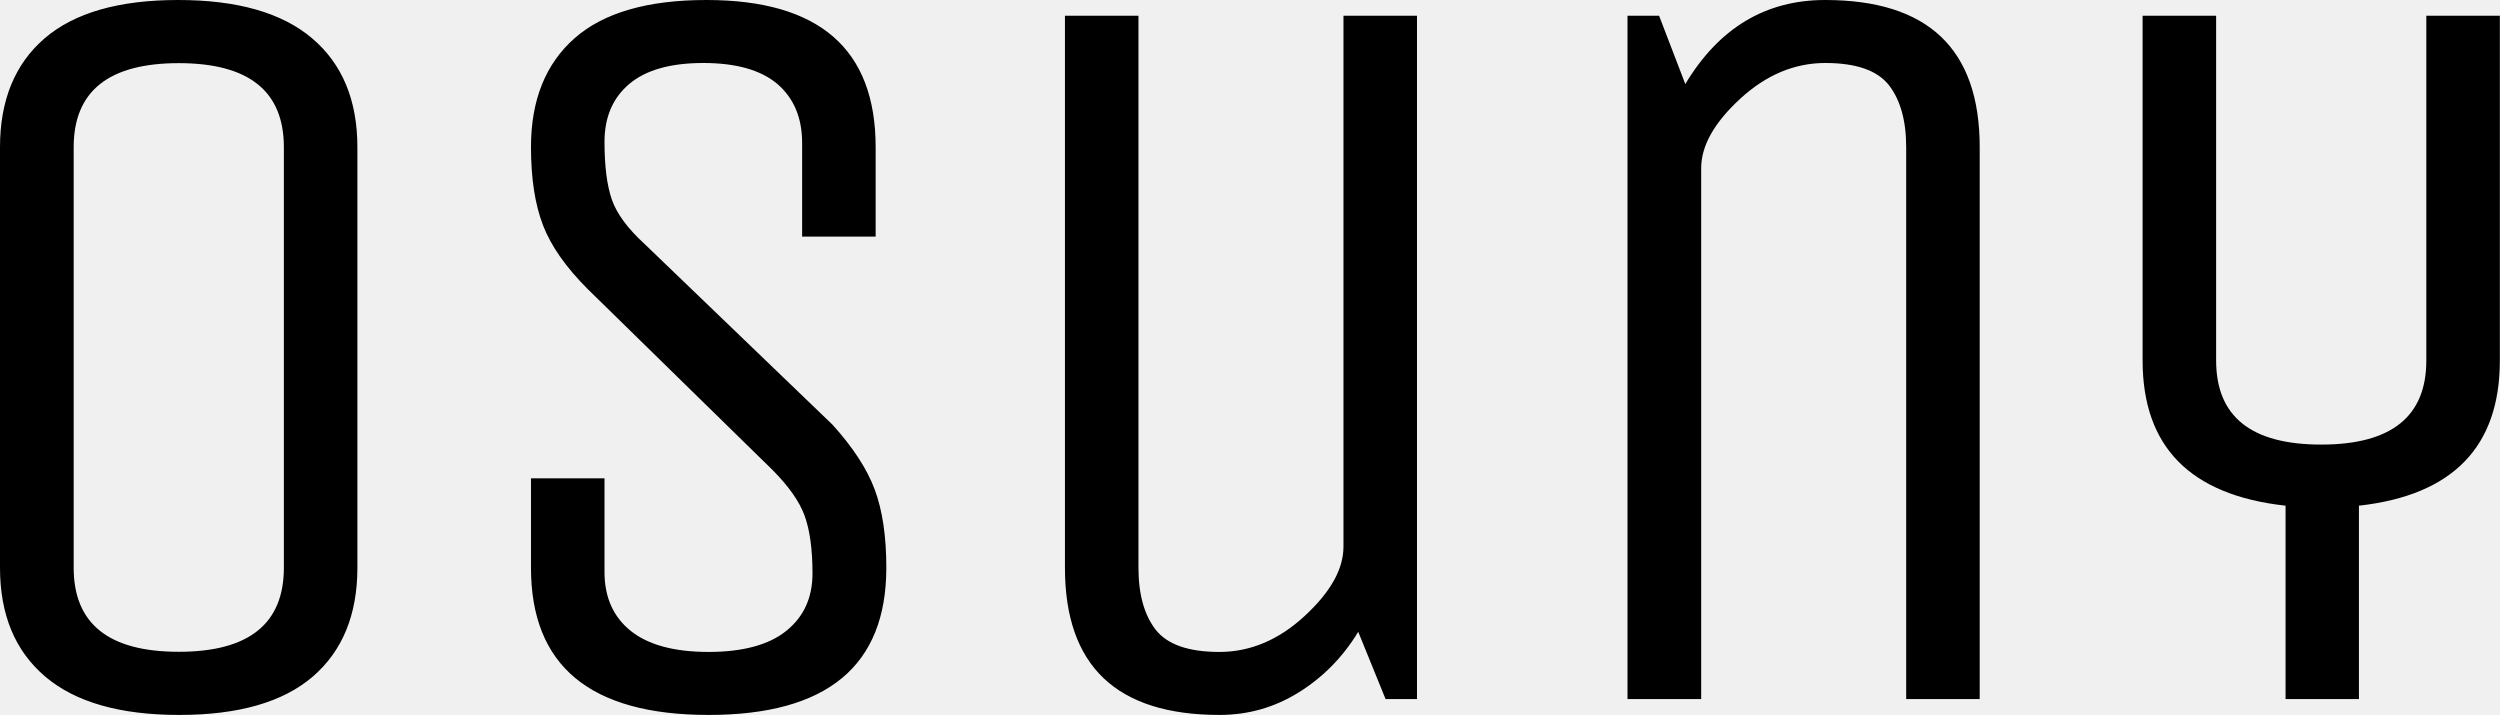
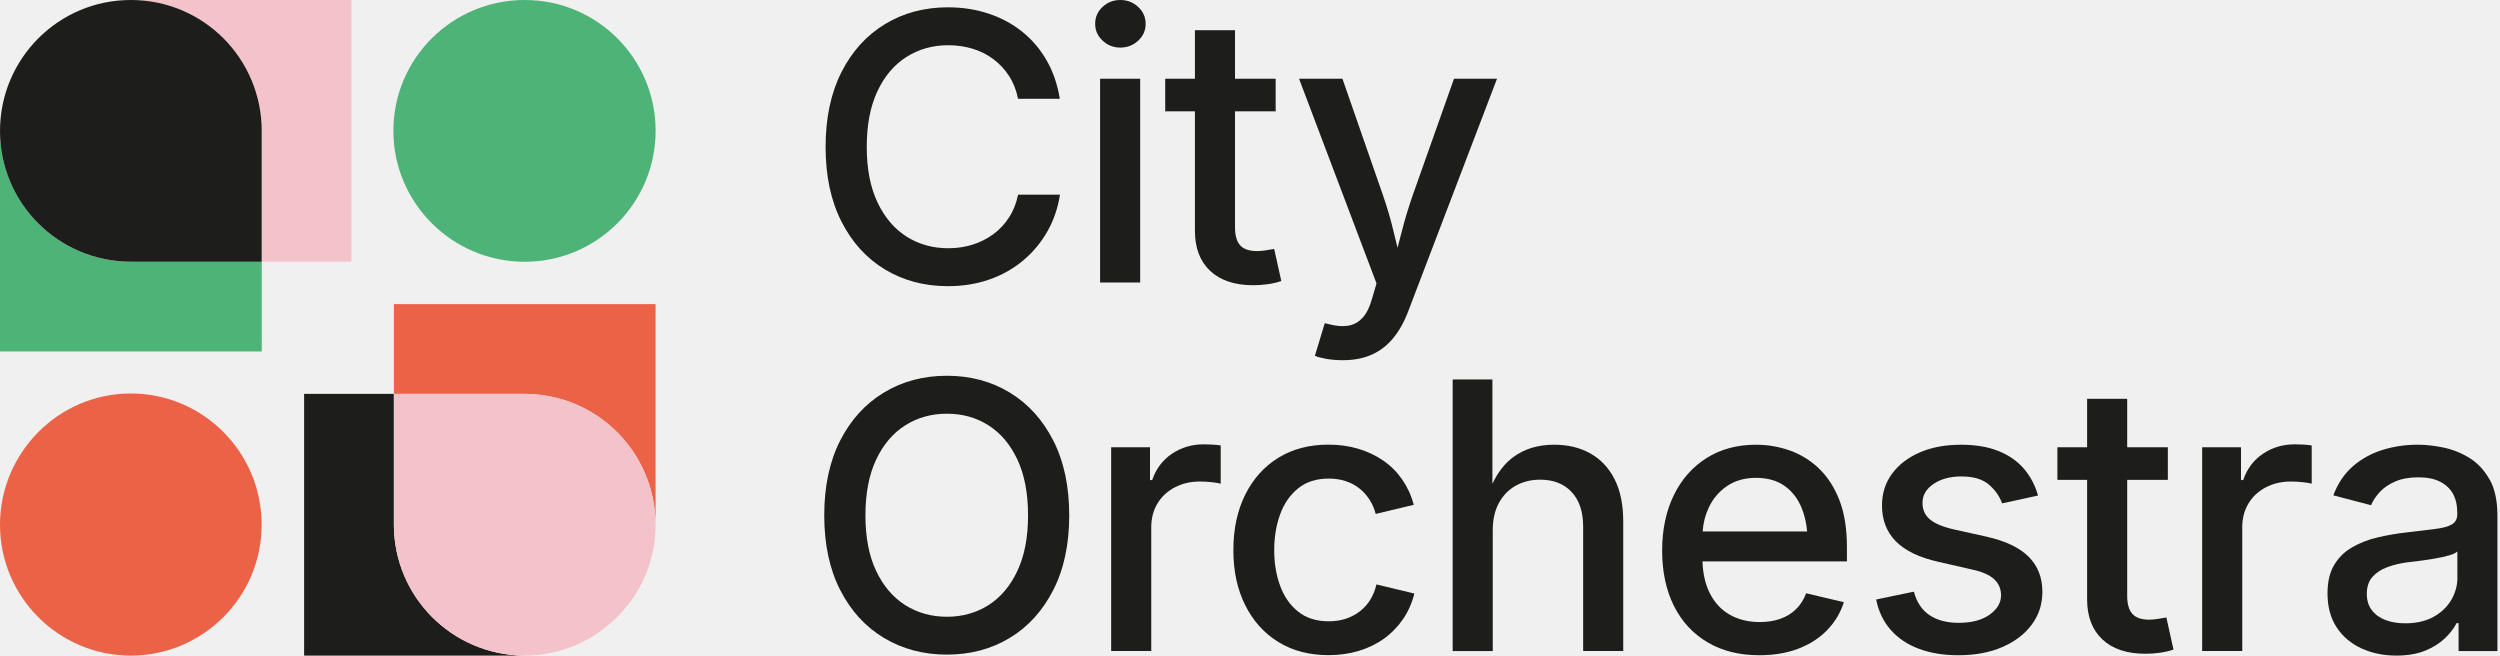
- <svg xmlns="http://www.w3.org/2000/svg" version="1.2" baseProfile="tiny" width="1591.4" height="455.1" overflow="visible" xml:space="preserve">
-   <switch>
-     <g>
-       <g fill="#000000">
-         <path d="M227.5 93.7v267.7c0 29.9-9.5 53-28.4 69.3-19 16.3-47.3 24.4-85 24.4S48 447 28.8 430.7C9.6 414.4 0 391.3 0 361.4V93.7c0-29.9 9.5-53 28.4-69.3C47.4 8.1 75.7 0 113.4 0s66.1 8.1 85.3 24.4c19.2 16.3 28.8 39.4 28.8 69.3zm-46.8 267.7V93.7c0-35.7-22.3-53.5-66.9-53.5-44.6 0-66.9 17.8-66.9 53.5v267.7c0 35.7 22.3 53.5 66.9 53.5 44.6 0 66.9-17.8 66.9-53.5zM564.2 361.4c0 62.5-37.7 93.7-113.1 93.7-75.4 0-113.1-31.2-113.1-93.7v-56.9h46.8v59.6c0 16.1 5.6 28.6 16.7 37.5 11.1 8.9 27.7 13.4 49.5 13.4 21.9 0 38.4-4.5 49.5-13.4 11.1-8.9 16.7-21.1 16.7-36.5 0-15.4-1.7-27.7-5-36.8-3.3-9.1-10.2-18.8-20.4-29.1L374.1 184c-13.8-13.8-23.3-27.3-28.4-40.5-5.1-13.2-7.7-29.8-7.7-49.9 0-29.9 9.3-53 27.8-69.3C384.2 8.1 412.2 0 449.7 0c71.8 0 107.7 31.2 107.7 93.7v56.9h-46.8V91c0-16.1-5.3-28.5-15.7-37.5-10.5-8.9-26.2-13.4-47.2-13.4-21 0-36.7 4.5-47.2 13.4s-15.7 21.2-15.7 36.8c0 15.6 1.6 27.9 4.7 36.8 3.1 8.9 10 18.3 20.7 28.1L530 270.4c12.9 14.3 21.9 28 26.8 41.2 4.9 13.1 7.4 29.7 7.4 49.8zM677.9 361.4V10h46.8v351.4c0 17 3.7 30.1 11 39.5 7.4 9.4 20.9 14.1 40.5 14.1s37.7-7.6 54.2-22.8c16.5-15.2 24.8-29.9 24.8-44.2V10H902v435h-20l-17.4-42.8c-9.8 16.1-22.4 28.9-37.8 38.5-15.4 9.6-32.2 14.4-50.5 14.4-65.6 0-98.4-31.2-98.4-93.7zM1082.8 445H1036V10h20.1l16.7 43.5c21.4-35.7 51.1-53.5 89-53.5 65.6 0 98.4 31.2 98.4 93.7V445h-46.8V93.7c0-16.9-3.7-30.1-11-39.5-7.4-9.4-20.9-14.1-40.5-14.1s-37.7 7.6-54.2 22.8c-16.5 15.2-24.8 29.9-24.8 44.2V445zM1501.7 445h-46.8V321.9c-60.7-6.7-91-37.5-91-92.4V10h46.8v219.5c0 35.7 22.3 53.5 66.9 53.5 44.6 0 66.9-17.8 66.9-53.5V10h46.8v219.5c0 54.9-29.9 85.7-89.7 92.4V445z" />
-       </g>
-     </g>
-   </switch>
+ <svg xmlns="http://www.w3.org/2000/svg" width="797" height="209" viewBox="0 0 797 209" fill="none">
+   <g clip-path="url(#clip0_384_189)">
+     <path d="M282.13 85.91C288.02 89.46 294.7 91.23 302.18 91.23C306.95 91.23 311.35 90.52 315.4 89.11C319.45 87.7 323.04 85.67 326.18 83.04C329.32 80.41 331.89 77.32 333.91 73.77C335.92 70.22 337.26 66.32 337.92 62.06H324.56C324.02 64.77 323.06 67.19 321.68 69.32C320.3 71.45 318.62 73.24 316.62 74.7C314.62 76.15 312.42 77.26 310 78.01C307.58 78.77 305.01 79.14 302.3 79.14C297.38 79.14 292.96 77.91 289.05 75.45C285.14 72.99 282.04 69.35 279.75 64.53C277.46 59.71 276.32 53.81 276.32 46.84C276.32 39.87 277.44 33.97 279.69 29.15C281.94 24.33 285.03 20.67 288.96 18.17C292.89 15.67 297.34 14.42 302.3 14.42C305.01 14.42 307.59 14.79 310.03 15.52C312.47 16.26 314.68 17.36 316.65 18.83C318.63 20.3 320.3 22.09 321.68 24.21C323.05 26.32 324.01 28.75 324.56 31.5H337.87C337.13 26.93 335.73 22.84 333.66 19.24C331.59 15.64 328.97 12.58 325.82 10.06C322.66 7.54 319.08 5.63 315.07 4.31C311.06 2.99 306.77 2.33 302.2 2.33C294.72 2.33 288.04 4.11 282.15 7.68C276.26 11.24 271.63 16.35 268.26 22.99C264.89 29.63 263.2 37.58 263.2 46.84C263.2 56.1 264.88 63.99 268.26 70.64C271.63 77.28 276.26 82.38 282.15 85.92" fill="#1D1D1B" />
+     <path d="M363.49 25.1H350.71V90.06H363.49V25.1Z" fill="#1D1D1B" />
+     <path d="M357.16 15.17C359.37 15.17 361.26 14.44 362.85 12.96C364.44 11.49 365.23 9.71 365.23 7.61C365.23 5.51 364.44 3.68 362.85 2.21C361.27 0.74 359.37 0 357.16 0C354.95 0 353.06 0.74 351.49 2.21C349.92 3.68 349.14 5.48 349.14 7.61C349.14 9.74 349.92 11.44 351.49 12.93C353.06 14.42 354.95 15.17 357.16 15.17Z" fill="#1D1D1B" />
+     <path d="M380.94 73.56C380.94 79.06 382.57 83.33 385.82 86.37C389.07 89.41 393.64 90.93 399.53 90.93C401.04 90.93 402.57 90.82 404.12 90.61C405.67 90.4 407.12 90.06 408.48 89.59L406.21 79.36C405.44 79.51 404.51 79.67 403.42 79.82C402.33 79.97 401.46 80.05 400.81 80.05C398.29 80.05 396.48 79.44 395.38 78.22C394.28 77 393.72 75.09 393.72 72.5V35.49H406.68V25.09H393.72V9.63H380.94V25.09H371.47V35.49H380.94V73.55V73.56Z" fill="#1D1D1B" />
+     <path d="M437.44 95.12C436.66 97.91 435.63 99.99 434.33 101.37C433.03 102.75 431.5 103.57 429.74 103.84C427.98 104.11 425.99 103.96 423.78 103.38L422.33 103.03L419.19 113.43C419.97 113.78 421.15 114.1 422.74 114.39C424.33 114.68 426.13 114.83 428.14 114.83C431.63 114.83 434.69 114.24 437.32 113.06C439.95 111.88 442.23 110.13 444.15 107.8C446.07 105.48 447.69 102.57 449 99.08L477.24 25.11H463.53L450.46 62.01C449.03 66.08 447.8 70.15 446.77 74.24C446.37 75.83 445.96 77.41 445.54 78.99C445.15 77.42 444.75 75.84 444.38 74.26C443.43 70.19 442.24 66.11 440.81 62L427.97 25.1H414.14L438.83 90.35L437.44 95.11V95.12Z" fill="#1D1D1B" />
+     <path d="M324.34 182.01C322.07 186.83 318.99 190.47 315.1 192.93C311.21 195.39 306.8 196.62 301.88 196.62C296.96 196.62 292.48 195.38 288.57 192.9C284.66 190.42 281.57 186.78 279.3 181.97C277.03 177.17 275.9 171.28 275.9 164.31C275.9 157.34 277.03 151.38 279.3 146.56C281.57 141.74 284.66 138.09 288.57 135.61C292.48 133.13 296.92 131.89 301.88 131.89C306.84 131.89 311.21 133.12 315.1 135.58C318.99 138.04 322.07 141.68 324.34 146.5C326.61 151.32 327.74 157.26 327.74 164.31C327.74 171.36 326.61 177.18 324.34 182M321.9 125.14C316.03 121.58 309.36 119.79 301.88 119.79C294.4 119.79 287.71 121.57 281.8 125.14C275.89 128.7 271.24 133.81 267.85 140.45C264.46 147.1 262.77 155.05 262.77 164.3C262.77 173.55 264.46 181.45 267.85 188.09C271.24 194.73 275.89 199.83 281.8 203.37C287.71 206.92 294.4 208.69 301.88 208.69C309.36 208.69 316.03 206.92 321.9 203.37C327.77 199.83 332.4 194.73 335.79 188.09C339.18 181.45 340.87 173.52 340.87 164.3C340.87 155.08 339.18 147.09 335.79 140.45C332.4 133.81 327.77 128.7 321.9 125.14Z" fill="#1D1D1B" />
+     <path d="M383.77 141.65C379.97 141.65 376.58 142.66 373.6 144.67C370.62 146.69 368.53 149.47 367.32 153.04H366.62V142.58H354.24V207.54H367.02V168.09C367.02 165.22 367.68 162.69 369 160.51C370.32 158.32 372.16 156.61 374.52 155.37C376.88 154.13 379.54 153.51 382.48 153.51C383.84 153.51 385.17 153.59 386.49 153.74C387.81 153.9 388.7 154.05 389.16 154.2V142C388.46 141.88 387.59 141.8 386.55 141.74C385.5 141.68 384.57 141.65 383.76 141.65" fill="#1D1D1B" />
+     <path d="M436.89 191.13C436 192.58 434.89 193.82 433.58 194.85C432.26 195.88 430.77 196.67 429.11 197.23C427.44 197.79 425.6 198.07 423.59 198.07C419.68 198.07 416.43 197.05 413.86 194.99C411.28 192.94 409.37 190.2 408.11 186.77C406.85 183.34 406.22 179.55 406.22 175.41C406.22 171.27 406.85 167.41 408.11 163.96C409.37 160.51 411.29 157.75 413.86 155.68C416.43 153.61 419.68 152.57 423.59 152.57C425.56 152.57 427.37 152.84 429.02 153.39C430.67 153.93 432.12 154.71 433.38 155.71C434.64 156.72 435.71 157.91 436.6 159.28C437.49 160.66 438.15 162.18 438.57 163.84L450.72 160.93C449.91 157.95 448.68 155.27 447.03 152.88C445.38 150.5 443.37 148.48 440.99 146.84C438.61 145.2 435.94 143.94 433 143.06C430.06 142.19 426.9 141.75 423.53 141.75C417.41 141.75 412.08 143.14 407.55 145.93C403.02 148.72 399.49 152.64 396.98 157.7C394.46 162.76 393.2 168.65 393.2 175.39C393.2 182.13 394.46 187.9 396.98 192.94C399.5 197.98 403.02 201.89 407.55 204.68C412.08 207.47 417.41 208.86 423.53 208.86C426.94 208.86 430.13 208.41 433.12 207.52C436.1 206.63 438.79 205.33 441.17 203.63C443.55 201.93 445.58 199.86 447.24 197.44C448.91 195.02 450.13 192.28 450.9 189.22L438.81 186.31C438.42 188.05 437.78 189.65 436.89 191.1" fill="#1D1D1B" />
+     <path d="M507.02 144.56C503.71 142.7 499.84 141.77 495.43 141.77C490.32 141.77 485.96 143.11 482.35 145.78C479.7 147.75 477.51 150.57 475.78 154.24V120.97H463.11V207.55H475.89V169.08C475.89 165.63 476.55 162.71 477.87 160.3C479.19 157.9 480.99 156.07 483.27 154.81C485.56 153.55 488.13 152.92 491 152.92C495.26 152.92 498.61 154.24 501.05 156.87C503.49 159.5 504.71 163.17 504.71 167.85V207.54H517.49V166.28C517.49 160.9 516.57 156.39 514.73 152.77C512.89 149.15 510.31 146.41 507 144.55" fill="#1D1D1B" />
+     <path d="M544.74 161.84C546.08 158.99 548.02 156.7 550.58 154.95C553.14 153.2 556.22 152.34 559.82 152.34C563.42 152.34 566.49 153.19 568.91 154.9C571.33 156.6 573.16 158.98 574.4 162.02C575.3 164.24 575.87 166.71 576.12 169.43H542.8C542.99 166.73 543.63 164.2 544.74 161.85M579.87 149.33C577.12 146.74 574.02 144.83 570.57 143.61C567.12 142.39 563.54 141.78 559.82 141.78C553.78 141.78 548.51 143.2 544.01 146.05C539.52 148.9 536.04 152.86 533.58 157.93C531.12 163.01 529.89 168.87 529.89 175.54C529.89 182.21 531.14 188.15 533.64 193.15C536.14 198.15 539.71 202.02 544.36 204.77C549.01 207.52 554.53 208.89 560.92 208.89C565.57 208.89 569.72 208.18 573.38 206.77C577.04 205.36 580.1 203.37 582.56 200.81C585.02 198.25 586.77 195.31 587.82 191.98L575.79 189.13C575.05 191.14 573.98 192.84 572.57 194.21C571.16 195.59 569.48 196.61 567.54 197.29C565.6 197.97 563.43 198.31 561.03 198.31C557.39 198.31 554.19 197.53 551.44 195.96C548.69 194.39 546.55 192.07 545.02 188.99C543.64 186.21 542.89 182.87 542.75 178.97H588.8V174.44C588.8 168.55 588 163.54 586.39 159.42C584.78 155.3 582.6 151.93 579.85 149.34" fill="#1D1D1B" />
+     <path d="M633.4 171.11L622.94 168.79C619.38 167.98 616.81 166.9 615.24 165.57C613.67 164.24 612.89 162.48 612.89 160.31C612.89 157.87 614.07 155.86 616.43 154.27C618.79 152.68 621.74 151.89 625.26 151.89C629.09 151.89 632.02 152.75 634.03 154.47C636.05 156.19 637.46 158.2 638.27 160.48L649.72 157.98C648.83 154.77 647.35 151.94 645.28 149.5C643.21 147.06 640.5 145.16 637.17 143.81C633.84 142.45 629.83 141.78 625.14 141.78C620.22 141.78 615.88 142.58 612.12 144.19C608.36 145.8 605.4 148.05 603.23 150.96C601.06 153.87 599.98 157.26 599.98 161.13C599.98 165.78 601.45 169.59 604.4 172.58C607.34 175.56 611.84 177.73 617.88 179.09L628.8 181.59C631.9 182.25 634.19 183.26 635.69 184.61C637.18 185.97 637.93 187.69 637.93 189.78C637.93 192.18 636.71 194.24 634.27 195.97C631.83 197.69 628.55 198.56 624.45 198.56C620.69 198.56 617.59 197.75 615.15 196.12C612.71 194.49 611.04 191.99 610.15 188.62L598.12 191.12C598.89 194.95 600.45 198.2 602.8 200.85C605.14 203.5 608.15 205.51 611.81 206.86C615.47 208.22 619.64 208.89 624.33 208.89C629.64 208.89 634.29 208.03 638.3 206.3C642.31 204.58 645.45 202.19 647.71 199.15C649.98 196.11 651.11 192.61 651.11 188.66C651.11 184.13 649.66 180.41 646.75 177.5C643.85 174.6 639.39 172.47 633.39 171.11" fill="#1D1D1B" />
+     <path d="M687.86 197.32C686.77 197.48 685.9 197.55 685.24 197.55C682.72 197.55 680.91 196.94 679.81 195.72C678.71 194.5 678.15 192.59 678.15 190V152.99H691.11V142.59H678.15V127.13H665.37V142.59H655.9V152.99H665.37V191.05C665.37 196.55 667 200.82 670.25 203.86C673.5 206.9 678.08 208.42 683.96 208.42C685.47 208.42 687 208.31 688.55 208.1C690.1 207.89 691.55 207.55 692.91 207.08L690.64 196.85C689.86 197.01 688.93 197.16 687.85 197.31" fill="#1D1D1B" />
+     <path d="M731.58 141.65C727.78 141.65 724.39 142.66 721.41 144.67C718.43 146.69 716.34 149.47 715.13 153.04H714.43V142.58H702.05V207.54H714.83V168.09C714.83 165.22 715.49 162.69 716.81 160.51C718.13 158.32 719.97 156.61 722.33 155.37C724.69 154.13 727.35 153.51 730.29 153.51C731.65 153.51 732.98 153.59 734.3 153.74C735.62 153.9 736.51 154.05 736.97 154.2V142C736.27 141.88 735.4 141.8 734.36 141.74C733.31 141.68 732.38 141.65 731.57 141.65" fill="#1D1D1B" />
+     <path d="M783.43 184.13C783.43 186.65 782.77 189.03 781.45 191.28C780.13 193.53 778.23 195.33 775.75 196.68C773.27 198.04 770.29 198.71 766.8 198.71C764.4 198.71 762.29 198.36 760.47 197.66C758.65 196.96 757.21 195.92 756.14 194.52C755.07 193.12 754.54 191.4 754.54 189.35C754.54 187.1 755.13 185.3 756.31 183.95C757.49 182.59 759.08 181.55 761.07 180.81C763.06 180.07 765.26 179.55 767.66 179.24C768.67 179.12 769.95 178.97 771.5 178.78C773.05 178.59 774.66 178.34 776.32 178.05C777.99 177.76 779.47 177.43 780.76 177.06C782.06 176.69 782.94 176.27 783.41 175.81V184.12L783.43 184.13ZM793.71 152.93C792.08 149.99 789.97 147.7 787.38 146.07C784.78 144.44 782.01 143.32 779.07 142.7C776.13 142.08 773.34 141.77 770.7 141.77C766.9 141.77 763.22 142.31 759.66 143.4C756.1 144.49 752.94 146.21 750.19 148.57C747.44 150.93 745.33 154.05 743.86 157.92L755.89 161.06C756.51 159.59 757.45 158.17 758.71 156.82C759.97 155.46 761.62 154.35 763.65 153.48C765.68 152.61 768.11 152.17 770.94 152.17C773.77 152.17 775.99 152.62 777.83 153.53C779.67 154.44 781.05 155.73 781.99 157.39C782.92 159.06 783.38 161.11 783.38 163.55V163.9C783.38 165.41 782.81 166.51 781.67 167.18C780.53 167.86 778.75 168.34 776.35 168.63C773.95 168.92 770.83 169.3 767 169.76C763.94 170.11 760.93 170.63 757.96 171.33C755 172.03 752.3 173.07 749.88 174.47C747.46 175.86 745.54 177.74 744.13 180.11C742.72 182.47 742.01 185.5 742.01 189.18C742.01 193.44 742.98 197.04 744.92 199.99C746.86 202.94 749.49 205.17 752.82 206.7C756.15 208.23 759.87 209 763.98 209C767.5 209 770.53 208.49 773.07 207.46C775.61 206.43 777.71 205.13 779.38 203.54C781.05 201.95 782.31 200.33 783.16 198.66H783.8V207.55H796.18V164.43C796.18 159.7 795.37 155.87 793.74 152.92" fill="#1D1D1B" />
+     <path d="M125.57 167.23V125.57H96.95V209.01H166.95C143.98 208.74 125.57 190.13 125.57 167.24" fill="#1D1D1B" />
+     <path d="M167.23 125.57C190.08 125.57 208.66 143.91 209 166.82V96.95H125.57V125.56H167.23V125.57Z" fill="#EC6247" />
+     <path d="M125.57 125.56V125.57H167.23V125.56H125.57Z" fill="#EC6247" />
+     <path d="M208.99 166.82C208.65 143.91 190.07 125.57 167.22 125.57H125.56V167.23C125.56 190.12 143.97 208.73 166.94 209C167.03 209 167.13 209 167.22 209C178.71 209 189.13 204.33 196.67 196.79C204.33 189.25 209 178.83 209 167.34V167.22C209 167.08 208.99 166.95 208.99 166.81" fill="#F4C2C9" />
+     <path d="M71.24 12.21C78.78 19.75 83.45 30.29 83.45 41.78V83.43H112.05V0H41.7H41.78C53.27 0 63.69 4.67 71.23 12.21" fill="#F4C2C9" />
+     <path d="M12.22 71.23C4.68 63.69 0.01 53.28 0 41.79V112.04H83.44V83.44H41.79C30.3 83.44 19.76 78.77 12.22 71.23Z" fill="#4DB376" />
+     <path d="M83.45 41.78C83.45 30.29 78.78 19.75 71.24 12.21C63.7 4.67 53.28 0 41.79 0H41.67C18.68 0 0 18.68 0 41.78C0 53.28 4.67 63.69 12.21 71.23C19.75 78.77 30.29 83.44 41.78 83.44H83.43V41.78H83.45Z" fill="#1D1D1B" />
+     <path d="M83.41 167.3C83.41 190.3 64.71 209 41.7 209C18.69 209 0 190.31 0 167.3C0 144.29 18.7 125.44 41.7 125.44C64.7 125.44 83.41 144.14 83.41 167.3Z" fill="#EC6247" />
+     <path d="M209.01 41.71C209.01 64.75 190.31 83.45 167.27 83.45C144.23 83.45 125.41 64.75 125.41 41.71C125.41 18.67 144.11 0 167.27 0C190.43 0 209.01 18.7 209.01 41.7" fill="#4DB376" />
+   </g>
+   <defs>
+     <clipPath id="clip0_384_189">
+       <rect width="796.15" height="209.01" fill="white" />
+     </clipPath>
+   </defs>
</svg>
